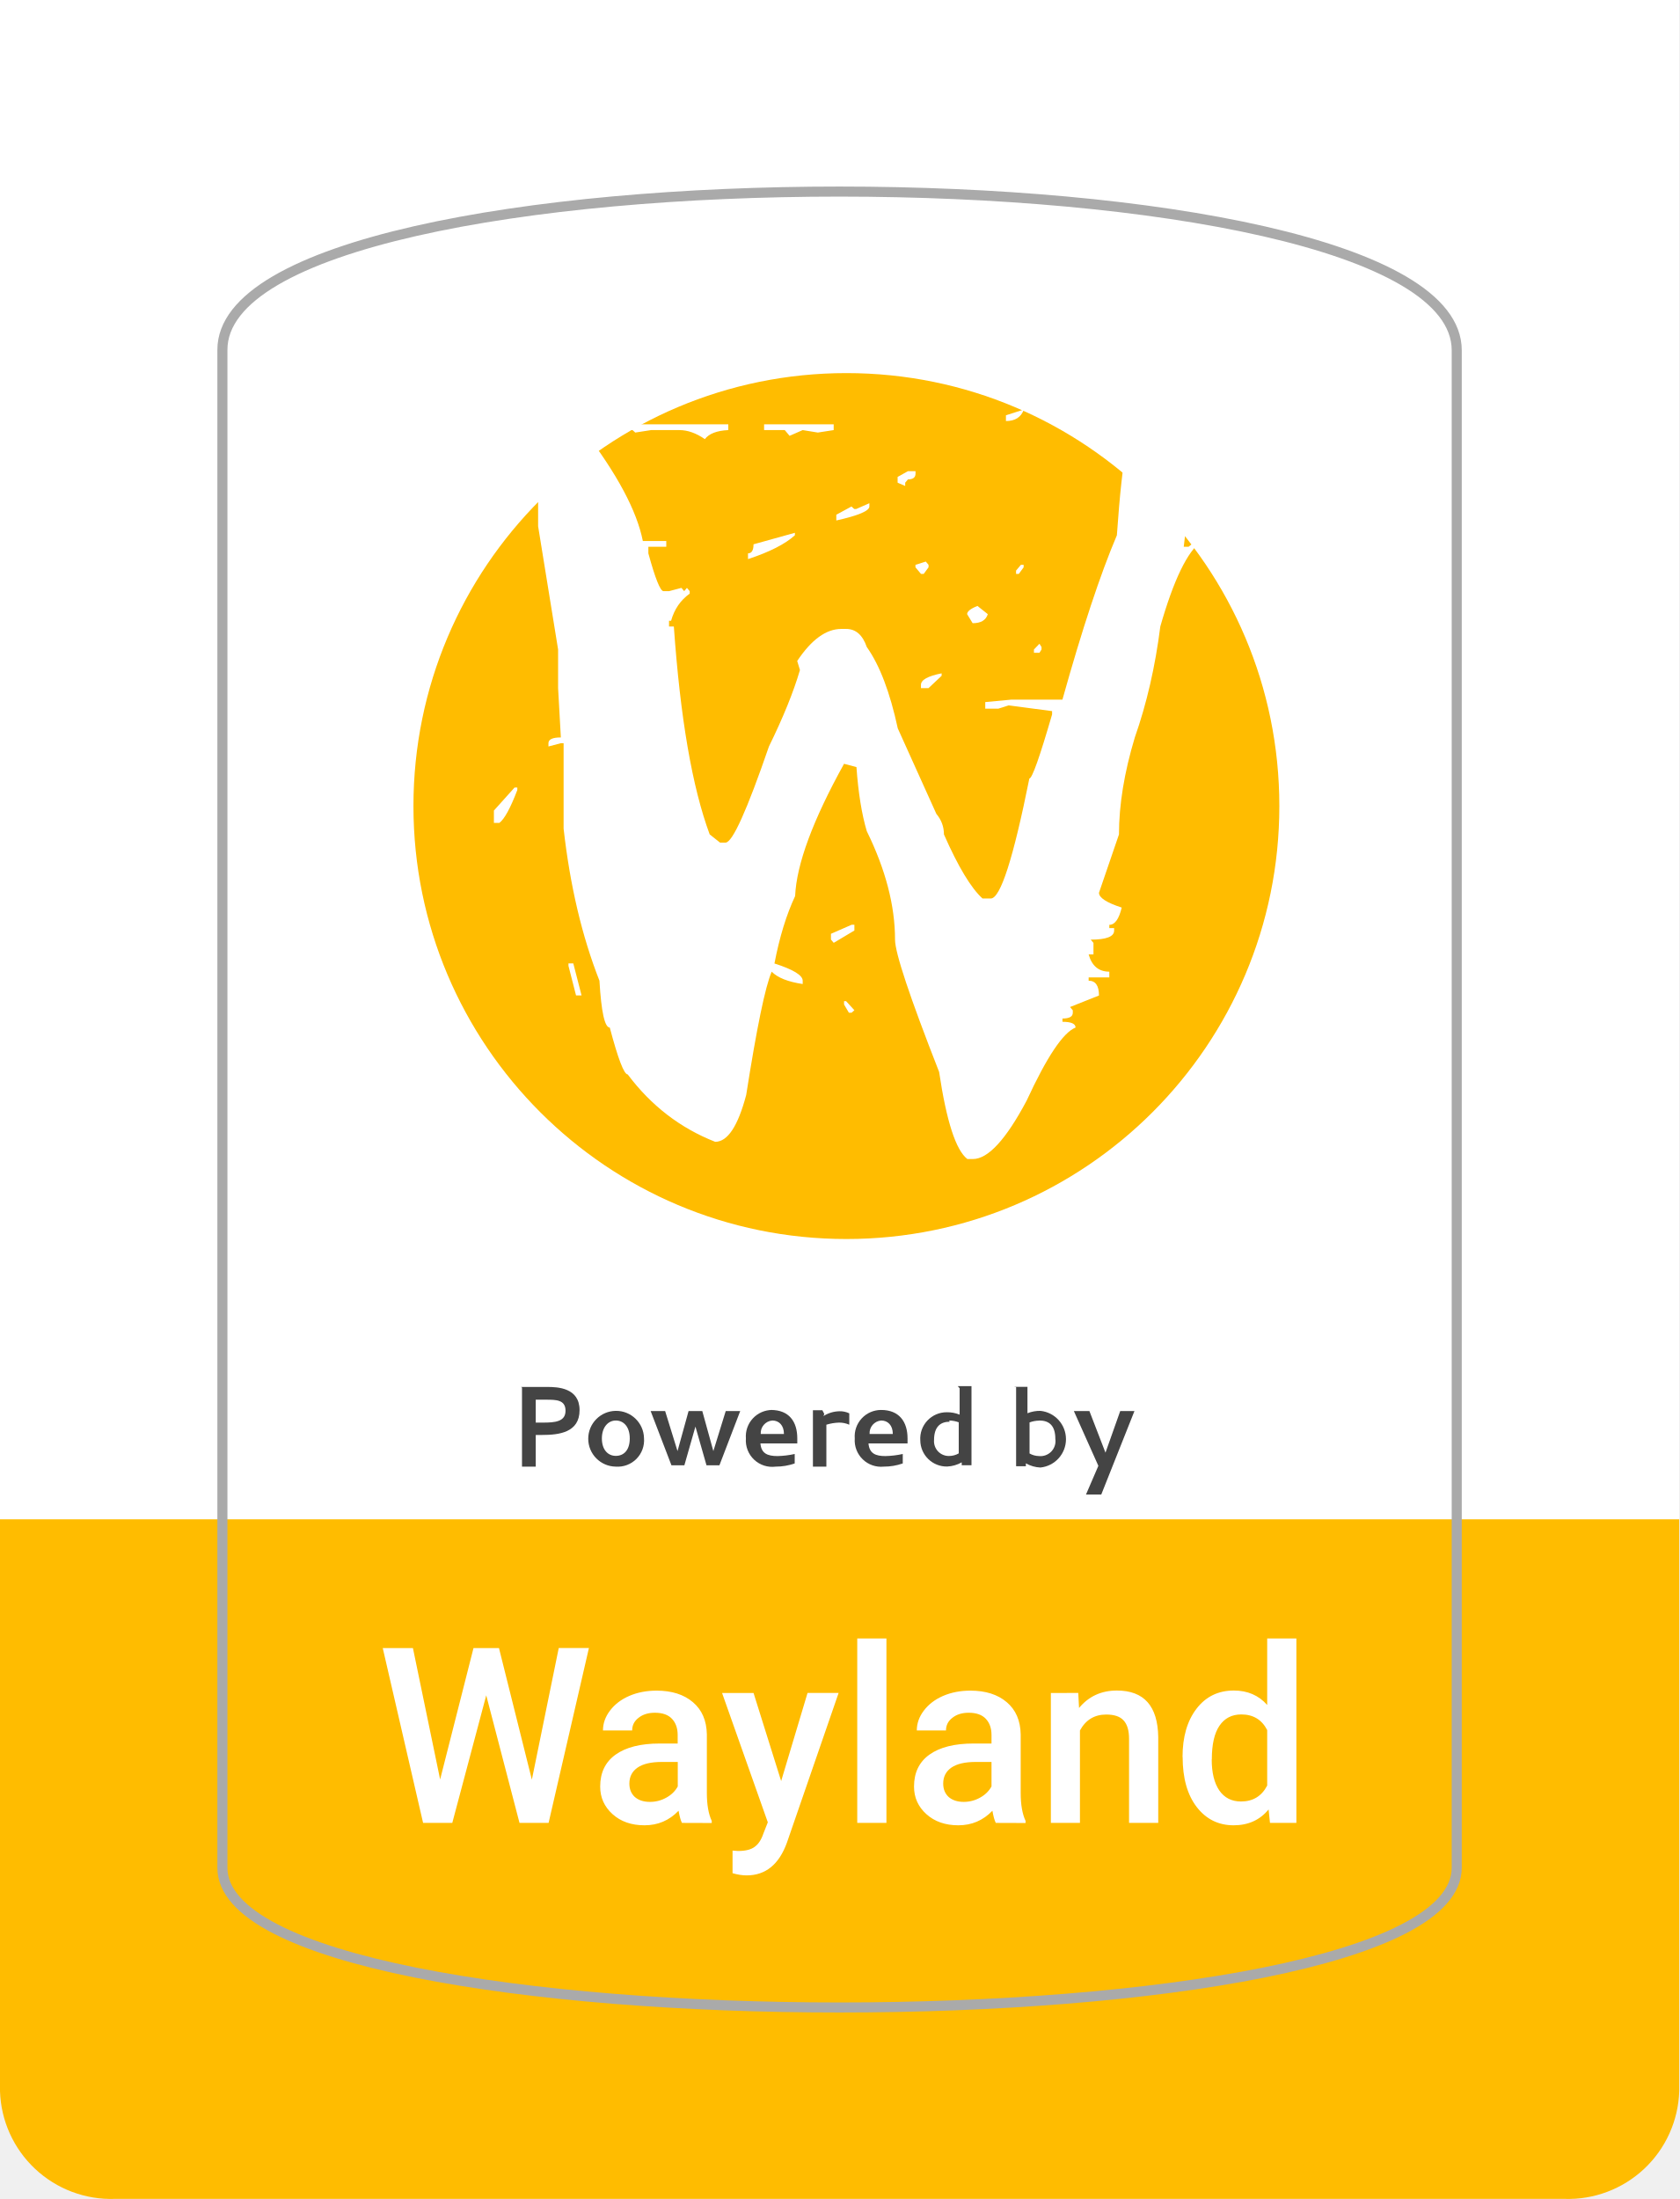
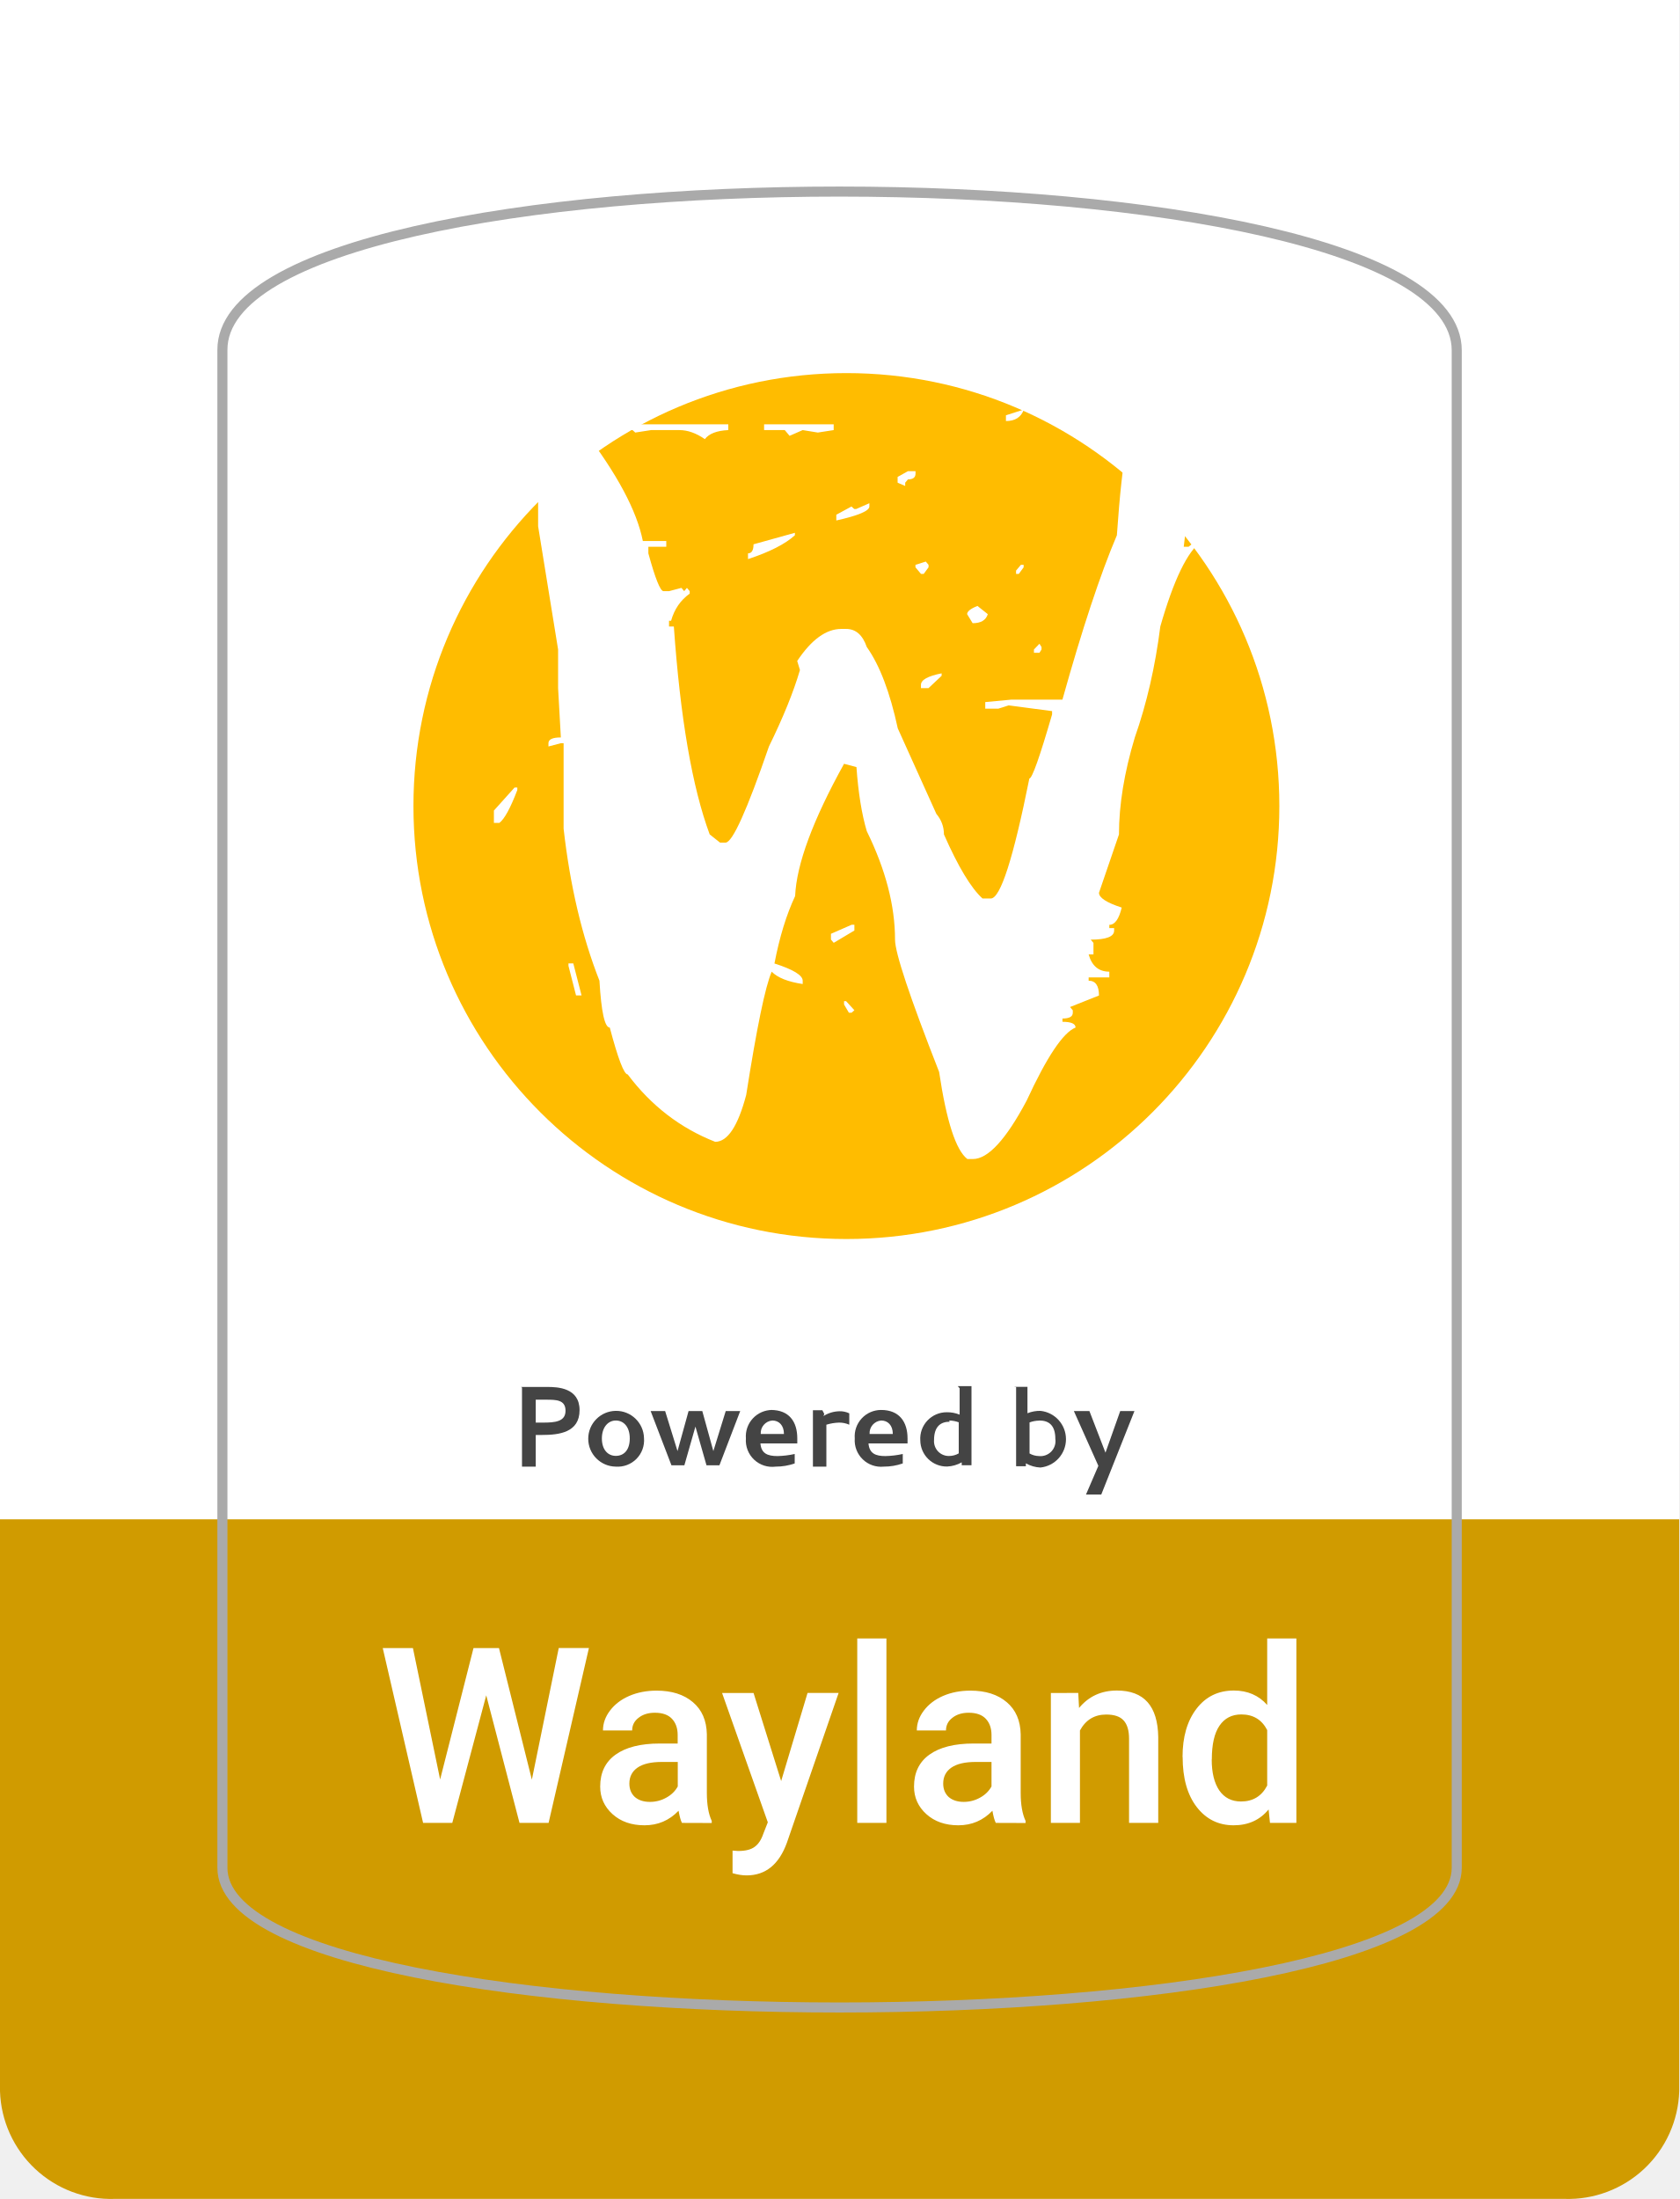
<svg xmlns="http://www.w3.org/2000/svg" xmlns:xlink="http://www.w3.org/1999/xlink" width="63.72" height="83.446" viewBox="0 0 16.859 22.078" version="1.1" id="svg1" xml:space="preserve">
  <defs id="defs1">
    <linearGradient id="linear-gradient-34" x1="155.32" y1="560.59" x2="155.32" y2="560.43" xlink:href="#linear-gradient-13" />
    <linearGradient id="linear-gradient-13" x1="155.32" y1="562.58" x2="155.32" y2="562.42" gradientTransform="matrix(45.2,0,0,-212.17,-6849.43,119709.31)" gradientUnits="userSpaceOnUse">
      <stop offset="0" stop-color="#16b0ed" stop-opacity="0.8" id="stop76" />
      <stop offset="1" stop-color="#0f59b2" stop-opacity="0.84" id="stop77" />
    </linearGradient>
    <linearGradient id="linear-gradient-35" x1="158.05" y1="560.59" x2="158.05" y2="560.43" xlink:href="#linear-gradient-14" />
    <linearGradient id="linear-gradient-14" x1="158.05" y1="562.58" x2="158.05" y2="562.42" gradientTransform="matrix(-46.13,0,0,-212.15,7480.38,119695.47)" gradientUnits="userSpaceOnUse">
      <stop offset="0" stop-color="#7db643" id="stop78" />
      <stop offset="1" stop-color="#367533" id="stop79" />
    </linearGradient>
    <linearGradient id="linear-gradient-36" x1="155.08" y1="560.59" x2="155.08" y2="560.43" xlink:href="#linear-gradient-15" />
    <linearGradient id="linear-gradient-15" x1="155.08" y1="562.58" x2="155.08" y2="562.42" gradientTransform="matrix(150.45,0,0,-212.19,-23151.41,119720.44)" gradientUnits="userSpaceOnUse">
      <stop offset="0" stop-color="#88c649" stop-opacity="0.8" id="stop80" />
      <stop offset="1" stop-color="#439240" stop-opacity="0.84" id="stop81" />
    </linearGradient>
  </defs>
  <g id="layer1">
    <g id="g3">
      <path class="cls-162" d="m 0,0 v 18.575 a 1.117,3.612 0 0 0 1.154,3.501 H 15.706 A 1.117,3.612 0 0 0 16.859,18.575 V 0 Z" id="use1" style="display:inline;fill:#ffffff;fill-opacity:1;stroke-width:0.476" />
-       <path class="cls-162" d="m 0,15.254 v 5.741 a 1.117,1.117 0 0 0 1.154,1.082 h 14.552 a 1.117,1.117 0 0 0 1.154,-1.082 v -5.741 z" id="path1568" style="fill:#ffbc00;fill-opacity:1;stroke-width:0.265;stroke-dasharray:none" />
+       <path class="cls-162" d="m 0,15.254 v 5.741 a 1.117,1.117 0 0 0 1.154,1.082 h 14.552 a 1.117,1.117 0 0 0 1.154,-1.082 v -5.741 z" id="path1568" style="fill:#d09b00;fill-opacity:1;stroke-width:0.265;stroke-dasharray:none" />
      <path class="cls-28" d="M 14.626,3.517 V 18.752 c 0,1.871 -12.393,1.871 -12.393,0 V 3.512 c 0,-2.119 12.393,-2.119 12.393,0.005 z" id="path1569" style="fill:none;fill-opacity:1;stroke:#aaaaaa;stroke-width:0.101px;stroke-linecap:round;stroke-linejoin:bevel" />
    </g>
    <g id="g2">
      <path class="cls-162" d="m 5.379,14.053 h 0.103 c 0.101,0 0.196,0 0.196,0.111 0,0.111 -0.108,0.119 -0.228,0.119 h -0.071 v -0.225 m -0.138,-0.127 v 0.794 h 0.138 v -0.318 h 0.064 c 0.169,0 0.376,-0.024 0.376,-0.249 0,-0.225 -0.22,-0.233 -0.323,-0.233 h -0.265" id="path1561" style="fill:#444444;stroke-width:0.265" />
      <path class="cls-162" d="m 6.183,14.725 a 0.265,0.265 0 0 0 0.283,-0.286 0.28,0.28 0 1 0 -0.283,0.286 m 0,-0.463 c 0.077,0 0.14,0.061 0.14,0.18 0,0.119 -0.061,0.175 -0.14,0.175 -0.079,0 -0.14,-0.061 -0.14,-0.175 0,-0.114 0.064,-0.18 0.14,-0.18" id="path1562" style="fill:#444444;stroke-width:0.265" />
      <polyline class="cls-162" points="172.68 807.88 172.26 809.4 171.79 807.88 171.24 807.88 172.03 809.94 172.52 809.94 172.94 808.47 173.36 809.94 173.85 809.94 174.64 807.88 174.09 807.88 173.62 809.4 173.2 807.88 172.68 807.88" id="polyline1562" style="fill:#444444" transform="matrix(0.2645833,0,0,0.2645833,-38.77469,-199.5848)" />
      <path class="cls-162" d="m 7.755,14.262 c 0.066,0 0.116,0.048 0.116,0.135 h -0.233 a 0.127,0.127 0 0 1 0.116,-0.135 m 0,-0.106 a 0.265,0.265 0 0 0 -0.265,0.286 0.265,0.265 0 0 0 0.299,0.283 0.574,0.574 0 0 0 0.191,-0.032 v -0.095 a 0.892,0.892 0 0 1 -0.172,0.021 c -0.101,0 -0.164,-0.026 -0.172,-0.127 h 0.37 v -0.05 c 0,-0.169 -0.082,-0.286 -0.265,-0.286" id="path1563" style="fill:#444444;stroke-width:0.265" />
      <path class="cls-162" d="m 8.276,14.196 -0.019,-0.037 h -0.095 v 0.566 h 0.135 v -0.421 a 0.489,0.489 0 0 1 0.127,-0.021 0.249,0.249 0 0 1 0.103,0.021 v 0 -0.114 a 0.212,0.212 0 0 0 -0.098,-0.021 0.312,0.312 0 0 0 -0.161,0.048" id="path1564" style="fill:#444444;stroke-width:0.265" />
      <path class="cls-162" d="m 8.848,14.262 c 0.066,0 0.116,0.048 0.116,0.135 h -0.233 a 0.127,0.127 0 0 1 0.116,-0.135 m 0,-0.106 a 0.265,0.265 0 0 0 -0.265,0.286 0.265,0.265 0 0 0 0.291,0.283 0.574,0.574 0 0 0 0.191,-0.032 v -0.095 a 0.894,0.894 0 0 1 -0.175,0.021 c -0.098,0 -0.161,-0.026 -0.169,-0.127 h 0.392 v -0.05 c 0,-0.169 -0.085,-0.286 -0.265,-0.286" id="path1565" style="fill:#444444;stroke-width:0.265" />
      <path class="cls-162" d="m 9.528,14.262 a 0.288,0.288 0 0 1 0.098,0.018 v 0.312 a 0.193,0.193 0 0 1 -0.095,0.026 0.148,0.148 0 0 1 -0.153,-0.159 c 0,-0.14 0.069,-0.185 0.159,-0.185 m 0.098,-0.336 v 0.265 a 0.333,0.333 0 0 0 -0.13,-0.024 0.265,0.265 0 0 0 -0.265,0.283 0.265,0.265 0 0 0 0.27,0.262 0.325,0.325 0 0 0 0.146,-0.042 v 0.029 h 0.098 v -0.794 h -0.138" id="path1566" style="fill:#444444;stroke-width:0.265" />
      <path class="cls-162" d="m 10.435,14.262 c 0.093,0 0.161,0.045 0.161,0.185 a 0.151,0.151 0 0 1 -0.164,0.172 0.201,0.201 0 0 1 -0.095,-0.026 v -0.312 a 0.288,0.288 0 0 1 0.098,-0.018 m -0.233,-0.336 v 0.794 h 0.098 v -0.029 a 0.325,0.325 0 0 0 0.146,0.042 0.286,0.286 0 0 0 0,-0.569 0.333,0.333 0 0 0 -0.13,0.024 v -0.265 h -0.135" id="path1567" style="fill:#444444;stroke-width:0.265" />
      <polyline class="cls-162" points="187.3 807.88 188.23 809.96 187.76 811.05 188.34 811.05 189.6 807.88 189.06 807.88 188.5 809.46 187.89 807.88 187.3 807.88" id="polyline1567" style="fill:#444444" transform="matrix(0.2645833,0,0,0.2645833,-38.77469,-199.5848)" />
    </g>
    <g transform="matrix(0.0353697,0,0,0.0353697,-3.577192,-8.361155)" id="g2-5">
      <circle cx="341.4" cy="465.2" r="122.9" style="fill:#ffbc00" id="circle1" />
      <g transform="scale(0.9156,1.092)" style="fill:#ffffff" id="g1">
        <path d="m 443.9,314.6 h 2.35 l -1.495,1.495 h -0.854 V 314.6 m -173,3.631 v 1.709 l -5.554,6.836 h -0.854 l -0.854,-5.34 c 3.275,-2.136 5.696,-3.204 7.263,-3.204 m 202.5,2.35 c 4.842,1.9e-4 7.547,3.062 8.117,9.185 l -4.059,28.84 h 1.495 l 3.204,-2.136 h 0.854 v 0.641 c -4.415,2.706 -8.687,10.11 -12.82,22.22 -1.567,10.4 -4.201,20.01 -7.904,28.84 -3.276,9.114 -4.913,17.52 -4.913,25.21 l -6.195,15.17 c -1.7e-4,1.282 2.35,2.563 7.049,3.845 -0.855,2.991 -2.136,4.486 -3.845,4.486 v 0.854 h 1.495 v 0.641 c -1.7e-4,1.567 -2.421,2.35 -7.263,2.35 l 0.854,0.854 v 2.991 h -1.495 c 0.997,2.991 3.133,4.486 6.408,4.486 v 1.495 h -6.408 v 0.854 c 2.136,4e-5 3.204,1.282 3.204,3.845 l -8.972,2.991 0.854,0.854 v 0.641 c -1.6e-4,0.997 -1.068,1.495 -3.204,1.495 v 0.854 c 2.706,3e-5 4.058,0.498 4.059,1.495 -3.845,1.282 -8.901,7.619 -15.17,19.01 -6.408,10.11 -11.96,15.17 -16.66,15.17 h -1.709 c -3.56,-2.279 -6.48,-9.826 -8.758,-22.64 -9.114,-19.51 -13.67,-30.97 -13.67,-34.39 -10e-5,-8.829 -2.919,-18.23 -8.758,-28.2 -1.567,-4.415 -2.635,-9.968 -3.204,-16.66 l -3.845,-0.854 c -9.684,14.67 -14.74,26.13 -15.17,34.39 -2.706,4.842 -4.842,10.68 -6.408,17.52 5.839,1.567 8.758,3.062 8.758,4.486 v 0.854 c -4.557,-0.57 -7.761,-1.638 -9.612,-3.204 -1.994,3.845 -4.628,14.53 -7.904,32.04 -2.563,8.117 -5.768,12.18 -9.612,12.18 -10.82,-3.56 -19.87,-9.399 -27.13,-17.52 -1.139,2e-5 -2.991,-4.059 -5.554,-12.18 -1.566,3e-5 -2.635,-4.059 -3.204,-12.18 -5.411,-11.53 -9.114,-24.71 -11.11,-39.52 v -22.22 h -0.854 l -3.845,0.854 v -0.854 c 1e-5,-0.997 1.282,-1.495 3.845,-1.495 l -0.854,-12.82 v -10.04 l -6.195,-32.04 v -13.67 c 2.706,-8.544 7.405,-12.82 14.1,-12.82 h 44.86 v 1.495 c -3.56,0.143 -5.981,0.926 -7.263,2.35 -2.706,-1.566 -5.34,-2.35 -7.904,-2.35 h -8.758 l -4.913,0.641 -0.854,-0.641 H 305.92 l -6.408,0.641 -3.204,-0.641 -2.35,0.641 -2.563,-0.641 c 10.4,11.39 16.52,21.01 18.37,28.84 h 7.263 v 1.495 h -5.554 v 1.709 c 2.136,6.551 3.703,9.826 4.699,9.826 h 1.709 l 3.845,-0.854 0.854,0.854 0.854,-0.854 0.854,0.854 v 0.641 c -2.848,1.709 -4.771,4.059 -5.767,7.049 h -0.641 v 1.495 h 1.495 c 1.994,23.78 5.696,41.8 11.11,54.04 l 3.204,2.136 h 1.709 c 2.136,8e-5 6.622,-8.331 13.46,-24.99 4.415,-7.547 7.619,-14.17 9.612,-19.87 l -0.854,-2.35 c 4.415,-5.554 8.972,-8.331 13.67,-8.331 h 1.495 c 2.99,1.4e-4 5.127,1.567 6.408,4.699 3.987,4.7 7.191,11.75 9.612,21.15 l 11.96,22.22 c 1.566,1.567 2.35,3.347 2.35,5.34 4.414,8.402 8.402,13.96 11.96,16.66 h 2.563 c 2.99,6e-5 6.978,-10.4 11.96,-31.19 0.854,9e-5 3.204,-5.554 7.049,-16.66 v -0.854 l -13.46,-1.495 -3.204,0.854 h -4.059 v -1.709 l 8.117,-0.641 h 15.81 c 6.123,-18.37 11.75,-32.61 16.88,-42.72 1.709,-20.79 4.058,-31.19 7.049,-31.19 l 9.612,-3.845 m -45.5,2.35 c -0.855,1.994 -2.706,2.991 -5.554,2.991 v -1.495 l 5.554,-1.495 m -80.53,3.845 h 21.57 v 1.495 l -4.913,0.641 -4.699,-0.641 -4.059,1.495 -1.495,-1.495 h -6.408 v -1.495 m -112.4,2.991 h 2.35 l 1.495,1.495 v 0.854 l -4.699,4.486 v 3.845 h -1.709 v -2.35 l 0.854,-0.641 v -0.854 l -4.059,-3.845 c 0.997,-1.994 2.919,-2.99 5.767,-2.991 m 157,9.185 h 2.35 v 0.641 c -1.1e-4,0.997 -0.783,1.495 -2.35,1.495 l -0.854,0.854 v 0.854 l -2.35,-0.854 v -1.495 l 3.204,-1.495 m -11.96,8.331 v 0.854 c -1e-4,1.139 -3.418,2.35 -10.25,3.631 v -1.495 l 4.699,-2.136 0.854,0.641 h 0.641 l 4.059,-1.495 m -139.5,7.69 v 0.641 l -1.709,1.495 -0.641,-0.641 v -0.854 l 0.641,-0.641 h 1.709 m 116.4,0 v 0.641 c -2.991,2.279 -7.832,4.344 -14.53,6.195 v -1.495 c 1.139,1.5e-4 1.709,-0.783 1.709,-2.35 l 12.82,-2.991 m 40.59,7.476 0.854,0.854 v 0.641 l -1.495,1.709 h -0.854 l -1.709,-1.709 v -0.641 l 3.204,-0.854 m 29.48,0.854 h 0.854 v 0.641 l -1.495,1.709 h -0.854 v -0.854 l 1.495,-1.495 m -13.46,10.68 3.204,2.136 c -0.57,1.567 -2.136,2.35 -4.699,2.35 l -1.709,-2.35 c -1.3e-4,-0.712 1.068,-1.424 3.204,-2.136 m 19.22,9.826 0.641,0.854 v 0.641 l -0.641,0.854 h -1.709 v -0.854 l 1.709,-1.495 m -30.33,7.69 v 0.641 l -4.059,3.204 h -2.35 v -0.854 c -1.1e-4,-1.282 2.136,-2.278 6.408,-2.991 m -132.4,29.69 h 0.854 v 0.641 c -2.136,4.7 -3.987,7.548 -5.554,8.544 h -1.709 v -3.204 l 6.408,-5.981 m 104.5,35.67 h 0.854 v 1.495 l -6.408,3.204 -0.854,-0.854 v -1.495 l 6.408,-2.35 m -87.79,10.04 h 1.495 l 2.563,8.331 h -1.709 l -2.35,-7.69 v -0.641 m 85.44,9.826 h 0.641 l 2.563,2.35 -0.854,0.641 h -0.854 l -1.495,-2.136 V 476.73" id="path1-3" />
      </g>
    </g>
    <path style="font-weight:500;font-size:2.469px;font-family:Roboto;-inkscape-font-specification:'Roboto Semi-Light';text-align:center;text-anchor:middle;fill:#ffffff;stroke-width:0.265" d="m 5.34,17.868 0.27,-1.322 H 5.913 L 5.508,18.302 H 5.216 L 4.882,17.021 4.541,18.302 H 4.248 L 3.843,16.547 h 0.303 l 0.273,1.319 0.335,-1.319 h 0.256 z m 1.507,0.434 q -0.019,-0.037 -0.034,-0.122 -0.14,0.146 -0.342,0.146 -0.197,0 -0.321,-0.112 -0.124,-0.112 -0.124,-0.277 0,-0.209 0.154,-0.32 0.156,-0.112 0.444,-0.112 h 0.18 v -0.086 q 0,-0.101 -0.057,-0.162 -0.057,-0.061 -0.172,-0.061 -0.1,0 -0.164,0.051 -0.064,0.049 -0.064,0.127 H 6.054 q 0,-0.107 0.071,-0.2 0.071,-0.094 0.193,-0.147 0.123,-0.053 0.274,-0.053 0.229,0 0.365,0.116 0.136,0.115 0.14,0.323 v 0.588 q 0,0.176 0.049,0.281 v 0.021 z M 6.526,18.091 q 0.087,0 0.163,-0.042 0.077,-0.042 0.116,-0.113 V 17.69 H 6.646 q -0.163,0 -0.245,0.057 -0.082,0.057 -0.082,0.16 0,0.084 0.055,0.135 0.057,0.049 0.151,0.049 z m 1.317,-0.209 0.265,-0.885 H 8.42 L 7.901,18.5 q -0.119,0.329 -0.405,0.329 -0.064,0 -0.141,-0.022 v -0.227 l 0.055,0.004 q 0.111,0 0.166,-0.041 0.057,-0.04 0.089,-0.135 L 7.709,18.296 7.25,16.998 h 0.316 z m 1.057,0.42 H 8.607 v -1.852 h 0.293 z m 1.098,0 q -0.019,-0.037 -0.034,-0.122 -0.14,0.146 -0.342,0.146 -0.197,0 -0.321,-0.112 -0.124,-0.112 -0.124,-0.277 0,-0.209 0.154,-0.32 0.156,-0.112 0.444,-0.112 h 0.18 v -0.086 q 0,-0.101 -0.057,-0.162 -0.057,-0.061 -0.172,-0.061 -0.1,0 -0.164,0.051 -0.064,0.049 -0.064,0.127 H 9.205 q 0,-0.107 0.071,-0.2 0.071,-0.094 0.193,-0.147 0.123,-0.053 0.274,-0.053 0.229,0 0.365,0.116 0.136,0.115 0.14,0.323 v 0.588 q 0,0.176 0.049,0.281 v 0.021 z M 9.676,18.091 q 0.087,0 0.163,-0.042 0.077,-0.042 0.116,-0.113 V 17.69 H 9.797 q -0.163,0 -0.245,0.057 -0.082,0.057 -0.082,0.16 0,0.084 0.055,0.135 0.057,0.049 0.151,0.049 z m 1.15,-1.094 0.008,0.151 q 0.145,-0.175 0.38,-0.175 0.408,0 0.415,0.467 v 0.862 h -0.293 v -0.845 q 0,-0.124 -0.054,-0.183 -0.053,-0.06 -0.175,-0.06 -0.177,0 -0.264,0.16 v 0.928 H 10.551 V 16.998 Z m 1.047,0.643 q 0,-0.301 0.14,-0.484 0.14,-0.183 0.375,-0.183 0.207,0 0.335,0.145 v -0.668 h 0.293 v 1.852 h -0.265 l -0.014,-0.135 q -0.131,0.159 -0.351,0.159 -0.229,0 -0.371,-0.184 -0.141,-0.184 -0.141,-0.502 z m 0.293,0.025 q 0,0.199 0.076,0.311 0.077,0.111 0.218,0.111 0.18,0 0.263,-0.16 v -0.557 q -0.081,-0.157 -0.26,-0.157 -0.142,0 -0.219,0.113 -0.077,0.112 -0.077,0.339 z" id="text2" aria-label="Wayland" />
  </g>
</svg>
